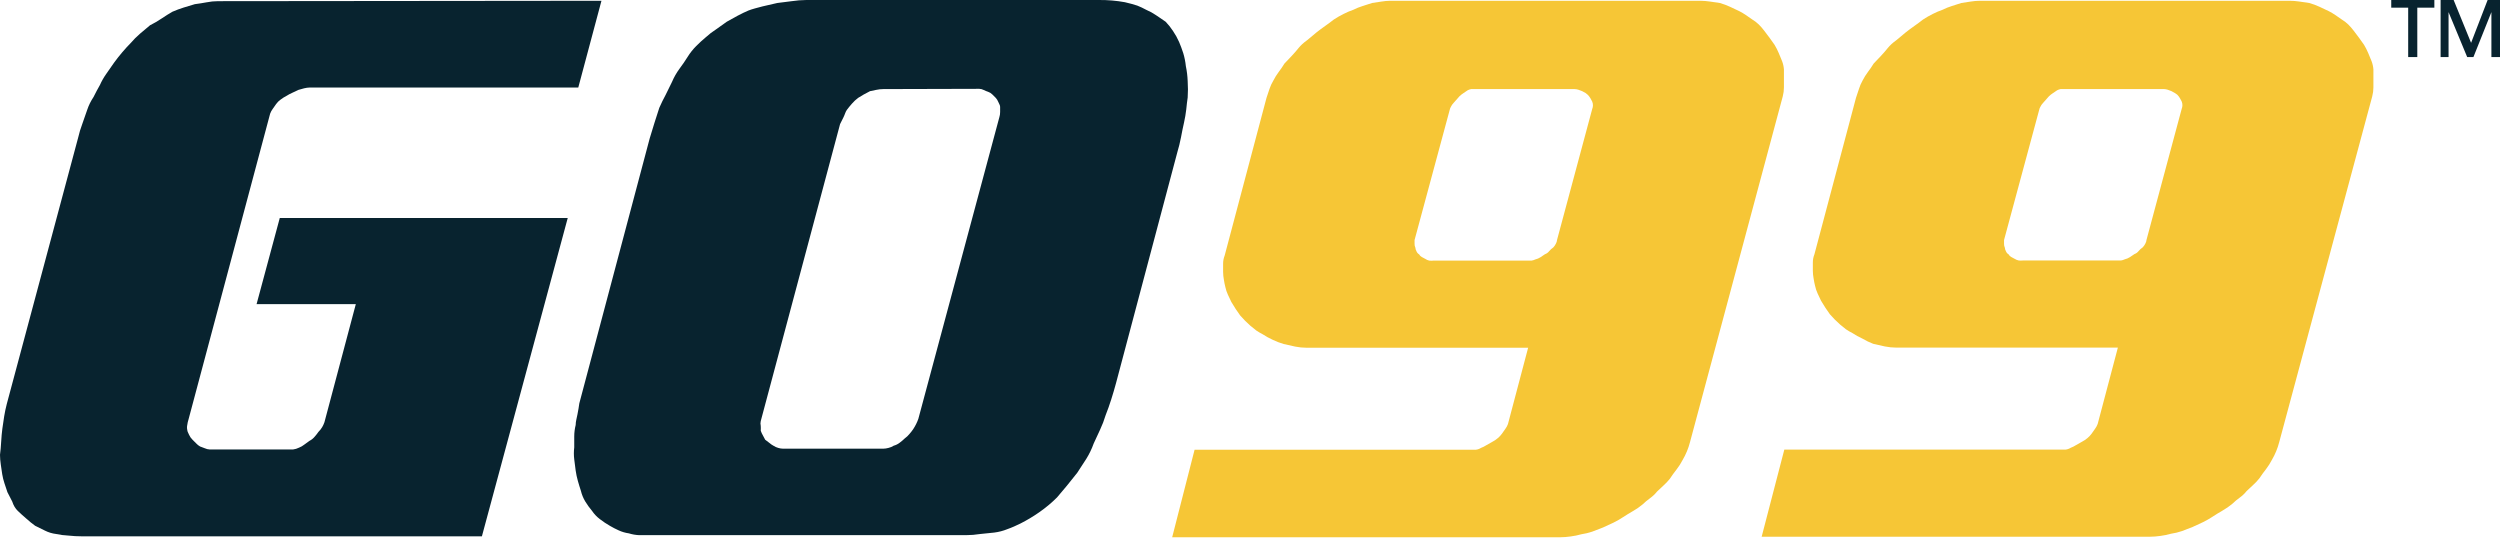
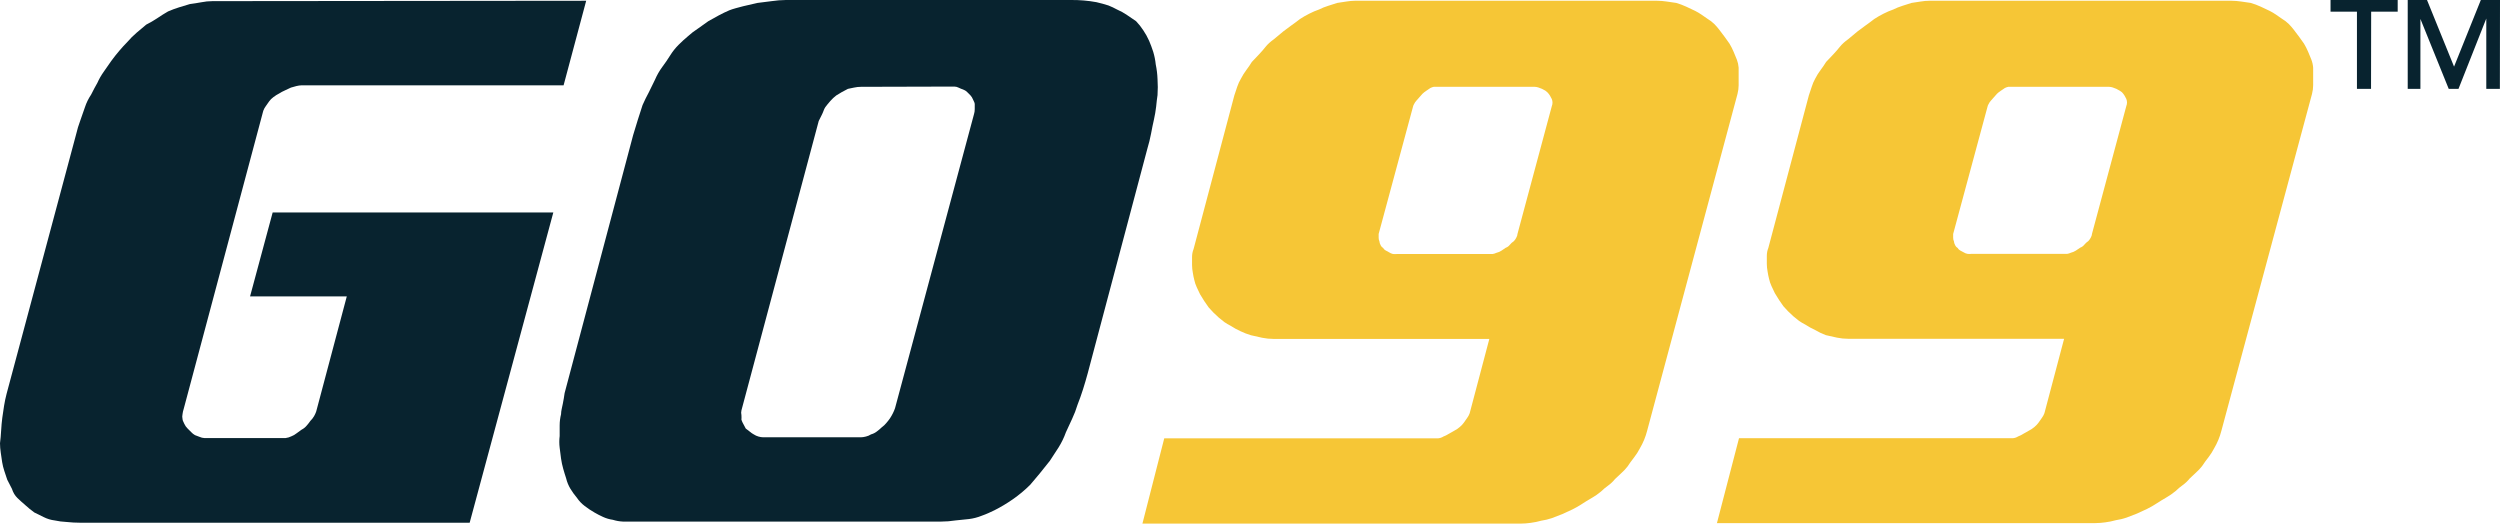
- <svg xmlns="http://www.w3.org/2000/svg" height="32px" viewBox="0 0 191.95 41.24">
+ <svg xmlns="http://www.w3.org/2000/svg" viewBox="0 0 196.95 41.24">
  <defs>
-     <style>.cls-3{fill:#08232f;}.cls-4{fill:#f6c636;}</style>
+     <style>.logo-cls-1{fill:#08232f;}.logo-cls-2{fill:#f6c636;}</style>
  </defs>
  <g id="Layer_2" data-name="Layer 2">
    <g id="Layer_1-2" data-name="Layer 1">
-       <path class="cls-3" d="M46.18.06,44.4,6.72H23.78a2.09,2.09,0,0,0-.43.06l-.43.12-.49.23a3,3,0,0,0-.43.23,3,3,0,0,0-.46.29,1.45,1.45,0,0,0-.34.34l-.26.37a1.42,1.42,0,0,0-.2.37L14.47,32.22a2.08,2.08,0,0,0-.09.4.89.89,0,0,0,0,.4c0,.11.09.24.14.37a1.18,1.18,0,0,0,.26.37l.29.29a1.21,1.21,0,0,0,.29.23l.37.14a1,1,0,0,0,.37.09h6l.4,0a1.4,1.4,0,0,0,.46-.14,1.49,1.49,0,0,0,.4-.23l.4-.29a1.26,1.26,0,0,0,.4-.32,3.91,3.91,0,0,0,.29-.37,1.75,1.75,0,0,0,.29-.37,2.11,2.11,0,0,0,.17-.37l2.41-9.07H19.7l1.78-6.61H43.59L37,41.18H6.32a9.9,9.9,0,0,1-1.09-.06A5.45,5.45,0,0,1,4.31,41a2.6,2.6,0,0,1-.86-.26l-.75-.37A7.76,7.76,0,0,1,2,39.8q-.34-.29-.63-.57t-.43-.72c-.13-.25-.26-.49-.37-.72L.34,37.1a4.56,4.56,0,0,1-.17-.69q-.06-.34-.11-.75A5.38,5.38,0,0,1,0,34.92q.06-.46.09-1t.09-1q.06-.46.14-.95t.2-.95L6,10.57a8.18,8.18,0,0,1,.32-1.06q.2-.54.37-1.06t.49-1q.26-.52.49-.92a5.08,5.08,0,0,1,.49-.86l.6-.86q.29-.4.63-.8c.23-.27.44-.5.63-.69a6.84,6.84,0,0,1,.75-.75l.75-.63a8,8,0,0,0,.89-.52q.43-.29.83-.52a9,9,0,0,1,.86-.32l.86-.26q.46-.06.89-.14a4.53,4.53,0,0,1,.89-.09Z" />
-       <path class="cls-3" d="M61.91,0H84.37a10.61,10.61,0,0,1,2,.17q.52.12.95.26A5.94,5.94,0,0,1,88,.75a4.45,4.45,0,0,1,.78.43l.72.49a4.77,4.77,0,0,1,.57.72,5.3,5.3,0,0,1,.46.83q.17.4.32.86a5.29,5.29,0,0,1,.2,1,6.83,6.83,0,0,1,.14,1.15,9.46,9.46,0,0,1,0,1.26q-.06.4-.11.92a10,10,0,0,1-.17,1q-.12.52-.23,1.12a11.72,11.72,0,0,1-.29,1.18L85.69,29.41q-.17.63-.37,1.26t-.43,1.21A8,8,0,0,1,84.46,33q-.26.55-.49,1.06a6.11,6.11,0,0,1-.57,1.18l-.69,1.06-.8,1-.75.89a10,10,0,0,1-1.38,1.15,11.87,11.87,0,0,1-1.44.86c-.31.15-.63.3-1,.43a4,4,0,0,1-1,.26L75.27,41a7.13,7.13,0,0,1-1.12.09H50c-.31,0-.61,0-.92,0a3.14,3.14,0,0,1-.8-.14,2.76,2.76,0,0,1-.78-.23,7,7,0,0,1-.66-.34,6.65,6.65,0,0,1-.78-.52,2.65,2.65,0,0,1-.6-.63,6,6,0,0,1-.52-.72,2.91,2.91,0,0,1-.34-.83c-.08-.23-.15-.48-.23-.75a6.19,6.19,0,0,1-.17-.8q-.06-.4-.11-.86a3.74,3.74,0,0,1,0-.92v-.83a3.68,3.68,0,0,1,.11-.89c0-.27.09-.55.14-.83s.11-.56.14-.83l5.4-20.33q.17-.57.37-1.21l.37-1.15c.15-.34.32-.69.49-1l.49-1a5,5,0,0,1,.57-1c.23-.31.44-.61.63-.92a4.66,4.66,0,0,1,.66-.83q.37-.37.72-.66A5.93,5.93,0,0,1,55,2.24l.8-.57.83-.46c.29-.15.56-.29.83-.4s.71-.22,1.09-.32L59.68.23,60.79.09A8,8,0,0,1,61.91,0Zm5.92,6.84a2.55,2.55,0,0,0-.55.06L66.8,7l-.49.26-.43.26a3.11,3.11,0,0,0-.46.43c-.15.17-.29.34-.4.49s-.16.38-.26.57l-.26.52-6.09,22.8a.79.79,0,0,0,0,.37,2.75,2.75,0,0,1,0,.37,2,2,0,0,0,.17.37l.17.32.34.26a1.53,1.53,0,0,0,.29.2,1.28,1.28,0,0,0,.37.17,1.35,1.35,0,0,0,.37.06h7.7a1.67,1.67,0,0,0,.4-.06,1.25,1.25,0,0,0,.4-.17,1.29,1.29,0,0,0,.46-.23,3.93,3.93,0,0,0,.4-.34,1.72,1.72,0,0,0,.34-.32,4,4,0,0,0,.29-.37,3.8,3.8,0,0,0,.23-.4,3.24,3.24,0,0,0,.17-.4L76.73,9a1.29,1.29,0,0,0,.06-.4v-.4c0-.12-.09-.24-.14-.37a1,1,0,0,0-.2-.32l-.26-.26a.82.82,0,0,0-.32-.2,2.53,2.53,0,0,1-.34-.14.77.77,0,0,0-.34-.09Z" />
-       <path class="cls-4" d="M130.55.06a5.39,5.39,0,0,1,.75.06l.75.11a5.46,5.46,0,0,1,.78.29l.72.34a4.65,4.65,0,0,1,.49.29l.49.34a2.71,2.71,0,0,1,.52.4,4.55,4.55,0,0,1,.4.46q.23.29.43.57l.37.52a5,5,0,0,1,.32.63l.26.63a2.22,2.22,0,0,1,.14.63q0,.34,0,.69t0,.69q0,.34-.09.69l-7.12,26.54a5.29,5.29,0,0,1-.57,1.38,4.45,4.45,0,0,1-.46.72q-.29.37-.52.72a4.06,4.06,0,0,1-.49.52l-.49.46a2.8,2.8,0,0,1-.55.52,4.6,4.6,0,0,0-.55.46,5.11,5.11,0,0,1-.75.52q-.4.23-.75.46a6.92,6.92,0,0,1-.75.43l-.8.37c-.27.11-.55.22-.83.32a4.7,4.7,0,0,1-.83.2,5.65,5.65,0,0,1-.83.17,5.84,5.84,0,0,1-.78.06H90l1.72-6.72h21.19l.4,0a.91.91,0,0,0,.4-.14,1.92,1.92,0,0,0,.4-.2l.46-.26a2.12,2.12,0,0,0,.43-.29,1.77,1.77,0,0,0,.32-.34l.26-.37a1.48,1.48,0,0,0,.2-.37l1.55-5.86h-17a4.53,4.53,0,0,1-.89-.09l-.89-.2a5.47,5.47,0,0,1-.83-.32,5.77,5.77,0,0,1-.78-.43,4.37,4.37,0,0,1-.49-.29,7.44,7.44,0,0,1-.86-.75l-.37-.4c-.11-.15-.23-.32-.34-.49l-.34-.55q-.12-.23-.26-.55a2.72,2.72,0,0,1-.2-.6q-.06-.23-.11-.55a3.33,3.33,0,0,1-.06-.6v-.63a1.67,1.67,0,0,1,.12-.63L97.24,7.52l.23-.69a3.19,3.19,0,0,1,.29-.63,4.57,4.57,0,0,1,.43-.69,7.44,7.44,0,0,0,.43-.63l.57-.6q.29-.31.52-.6t.66-.6l.72-.6q.29-.23.66-.49t.66-.49a7.13,7.13,0,0,1,.75-.43,5.91,5.91,0,0,1,.75-.32,4.69,4.69,0,0,1,.72-.29l.72-.23.72-.11a4.48,4.48,0,0,1,.66-.06ZM120.9,6.84h-7.75l-.2,0a1.06,1.06,0,0,0-.26.09l-.34.23a2,2,0,0,0-.29.23l-.23.26-.23.26a1.1,1.1,0,0,0-.2.29.7.7,0,0,0-.09.23l-2.7,10v.29a.63.63,0,0,0,.06.29.68.68,0,0,0,.09.29.48.48,0,0,0,.2.23.49.49,0,0,0,.2.2l.26.14a.89.89,0,0,0,.32.14,1.57,1.57,0,0,0,.32,0h7.24l.29,0a1,1,0,0,0,.29-.09,1.26,1.26,0,0,0,.4-.17l.34-.23a.71.71,0,0,0,.32-.23,1.47,1.47,0,0,1,.32-.29,1.1,1.1,0,0,0,.2-.29.68.68,0,0,0,.09-.29l2.7-10.05a.75.75,0,0,0,0-.57l-.14-.26a1.39,1.39,0,0,0-.2-.26l-.17-.14L121.48,7l-.29-.11A1,1,0,0,0,120.9,6.84Z" />
-       <path class="cls-4" d="M175.81.06a5.39,5.39,0,0,1,.75.06l.75.11a5.46,5.46,0,0,1,.78.29l.72.34a4.65,4.65,0,0,1,.49.29l.49.34a2.71,2.71,0,0,1,.52.4,4.55,4.55,0,0,1,.4.46q.23.29.43.57l.37.52a5,5,0,0,1,.32.63l.26.63a2.22,2.22,0,0,1,.14.63q0,.34,0,.69t0,.69q0,.34-.09.69L175,33.94a5.29,5.29,0,0,1-.57,1.38A4.45,4.45,0,0,1,174,36q-.29.37-.52.72a4.06,4.06,0,0,1-.49.52l-.49.46a2.8,2.8,0,0,1-.55.52,4.6,4.6,0,0,0-.55.46,5.11,5.11,0,0,1-.75.52q-.4.23-.75.46a6.92,6.92,0,0,1-.75.43l-.8.37c-.27.11-.55.22-.83.32a4.7,4.7,0,0,1-.83.2,5.65,5.65,0,0,1-.83.17,5.84,5.84,0,0,1-.78.06H135.26L137,34.52h21.19l.4,0a.91.91,0,0,0,.4-.14,1.92,1.92,0,0,0,.4-.2l.46-.26a2.12,2.12,0,0,0,.43-.29,1.77,1.77,0,0,0,.32-.34l.26-.37a1.48,1.48,0,0,0,.2-.37l1.55-5.86h-17a4.53,4.53,0,0,1-.89-.09l-.89-.2A5.47,5.47,0,0,1,143,26a5.77,5.77,0,0,1-.78-.43,4.37,4.37,0,0,1-.49-.29,7.44,7.44,0,0,1-.86-.75l-.37-.4c-.11-.15-.23-.32-.34-.49l-.34-.55q-.12-.23-.26-.55a2.72,2.72,0,0,1-.2-.6q-.06-.23-.11-.55a3.33,3.33,0,0,1-.06-.6v-.63a1.67,1.67,0,0,1,.12-.63L142.5,7.52l.23-.69A3.19,3.19,0,0,1,143,6.2a4.57,4.57,0,0,1,.43-.69,7.44,7.44,0,0,0,.43-.63l.57-.6q.29-.31.52-.6t.66-.6l.72-.6q.29-.23.66-.49t.66-.49a7.13,7.13,0,0,1,.75-.43,5.91,5.91,0,0,1,.75-.32,4.69,4.69,0,0,1,.72-.29l.72-.23.72-.11A4.48,4.48,0,0,1,152,.06Zm-9.65,6.78h-7.75l-.2,0a1.06,1.06,0,0,0-.26.09l-.34.23a2,2,0,0,0-.29.23l-.23.26-.23.26a1.1,1.1,0,0,0-.2.29.7.7,0,0,0-.09.23l-2.7,10v.29a.63.63,0,0,0,.06.29.68.68,0,0,0,.09.29.48.48,0,0,0,.2.23.49.49,0,0,0,.2.2l.26.14A.89.89,0,0,0,155,20a1.57,1.57,0,0,0,.32,0h7.24l.29,0a1,1,0,0,0,.29-.09,1.26,1.26,0,0,0,.4-.17l.34-.23a.71.71,0,0,0,.32-.23,1.47,1.47,0,0,1,.32-.29,1.1,1.1,0,0,0,.2-.29.68.68,0,0,0,.09-.29l2.7-10.05a.75.75,0,0,0,0-.57l-.14-.26a1.39,1.39,0,0,0-.2-.26L167,7.15,166.73,7l-.29-.11A1,1,0,0,0,166.16,6.84Z" />
-       <path class="cls-3" d="M185.6,4.38h-.7V.59h-1.3V0h3.31V.59H185.6Zm6.36,0h-.67V.93l-1.38,3.45h-.48L188,.93V4.38h-.61V0h1l1.34,3.29L191,0H192Z" />
+       <path class="logo-cls-1" d="M46.18.06,44.4,6.72H23.78a2.09,2.09,0,0,0-.43.06l-.43.12-.49.23a3,3,0,0,0-.43.23,3,3,0,0,0-.46.29,1.45,1.45,0,0,0-.34.34l-.26.37a1.42,1.42,0,0,0-.2.37L14.47,32.22a2.08,2.08,0,0,0-.09.4.89.89,0,0,0,0,.4c0,.11.09.24.14.37a1.18,1.18,0,0,0,.26.37l.29.29a1.21,1.21,0,0,0,.29.23l.37.14a1,1,0,0,0,.37.09h6l.4,0a1.4,1.4,0,0,0,.46-.14,1.49,1.49,0,0,0,.4-.23l.4-.29a1.26,1.26,0,0,0,.4-.32,3.91,3.91,0,0,0,.29-.37,1.75,1.75,0,0,0,.29-.37,2.11,2.11,0,0,0,.17-.37l2.41-9.07H19.7l1.78-6.61H43.59L37,41.18H6.32a9.9,9.9,0,0,1-1.09-.06A5.45,5.45,0,0,1,4.31,41a2.6,2.6,0,0,1-.86-.26l-.75-.37A7.76,7.76,0,0,1,2,39.8q-.34-.29-.63-.57t-.43-.72c-.13-.25-.26-.49-.37-.72L.34,37.1a4.56,4.56,0,0,1-.17-.69q-.06-.34-.11-.75A5.38,5.38,0,0,1,0,34.92q.06-.46.09-1t.09-1q.06-.46.14-.95t.2-.95L6,10.57a8.18,8.18,0,0,1,.32-1.06q.2-.54.37-1.06t.49-1q.26-.52.49-.92a5.08,5.08,0,0,1,.49-.86l.6-.86q.29-.4.63-.8c.23-.27.44-.5.63-.69a6.84,6.84,0,0,1,.75-.75l.75-.63a8,8,0,0,0,.89-.52q.43-.29.83-.52a9,9,0,0,1,.86-.32l.86-.26q.46-.06.89-.14a4.53,4.53,0,0,1,.89-.09Z" />
+       <path class="logo-cls-1" d="M61.91,0H84.37a10.61,10.61,0,0,1,2,.17q.52.12.95.26A5.94,5.94,0,0,1,88,.75a4.45,4.45,0,0,1,.78.43l.72.49a4.77,4.77,0,0,1,.57.72,5.3,5.3,0,0,1,.46.83q.17.4.32.86a5.29,5.29,0,0,1,.2,1,6.83,6.83,0,0,1,.14,1.15,9.46,9.46,0,0,1,0,1.26q-.06.4-.11.92a10,10,0,0,1-.17,1q-.12.52-.23,1.12a11.72,11.72,0,0,1-.29,1.18L85.69,29.41q-.17.63-.37,1.26t-.43,1.21A8,8,0,0,1,84.46,33q-.26.55-.49,1.06a6.11,6.11,0,0,1-.57,1.18l-.69,1.06-.8,1-.75.89a10,10,0,0,1-1.38,1.15,11.87,11.87,0,0,1-1.44.86c-.31.15-.63.3-1,.43a4,4,0,0,1-1,.26L75.27,41a7.13,7.13,0,0,1-1.12.09H50c-.31,0-.61,0-.92,0a3.14,3.14,0,0,1-.8-.14,2.76,2.76,0,0,1-.78-.23,7,7,0,0,1-.66-.34,6.65,6.65,0,0,1-.78-.52,2.65,2.65,0,0,1-.6-.63,6,6,0,0,1-.52-.72,2.91,2.91,0,0,1-.34-.83c-.08-.23-.15-.48-.23-.75a6.19,6.19,0,0,1-.17-.8q-.06-.4-.11-.86a3.74,3.74,0,0,1,0-.92v-.83a3.68,3.68,0,0,1,.11-.89c0-.27.09-.55.14-.83s.11-.56.14-.83l5.4-20.33q.17-.57.37-1.21l.37-1.15c.15-.34.32-.69.49-1l.49-1a5,5,0,0,1,.57-1c.23-.31.44-.61.63-.92a4.66,4.66,0,0,1,.66-.83q.37-.37.72-.66A5.93,5.93,0,0,1,55,2.24l.8-.57.83-.46c.29-.15.56-.29.83-.4s.71-.22,1.09-.32L59.68.23,60.79.09A8,8,0,0,1,61.91,0Zm5.92,6.84a2.55,2.55,0,0,0-.55.06L66.8,7l-.49.26-.43.26a3.11,3.11,0,0,0-.46.43c-.15.17-.29.34-.4.49s-.16.38-.26.57l-.26.52-6.09,22.8a.79.79,0,0,0,0,.37,2.75,2.75,0,0,1,0,.37,2,2,0,0,0,.17.37l.17.32.34.26a1.53,1.53,0,0,0,.29.2,1.28,1.28,0,0,0,.37.17,1.35,1.35,0,0,0,.37.06h7.7a1.67,1.67,0,0,0,.4-.06,1.25,1.25,0,0,0,.4-.17,1.29,1.29,0,0,0,.46-.23,3.93,3.93,0,0,0,.4-.34,1.72,1.72,0,0,0,.34-.32,4,4,0,0,0,.29-.37,3.8,3.8,0,0,0,.23-.4,3.24,3.24,0,0,0,.17-.4L76.73,9a1.29,1.29,0,0,0,.06-.4v-.4c0-.12-.09-.24-.14-.37a1,1,0,0,0-.2-.32l-.26-.26a.82.82,0,0,0-.32-.2,2.53,2.53,0,0,1-.34-.14.77.77,0,0,0-.34-.09Z" />
+       <path class="logo-cls-2" d="M130.55.06a5.39,5.39,0,0,1,.75.06l.75.11a5.46,5.46,0,0,1,.78.29l.72.34a4.65,4.65,0,0,1,.49.29l.49.34a2.71,2.71,0,0,1,.52.4,4.55,4.55,0,0,1,.4.46q.23.29.43.57l.37.52a5,5,0,0,1,.32.63l.26.63a2.22,2.22,0,0,1,.14.63q0,.34,0,.69t0,.69q0,.34-.09.69l-7.12,26.54a5.29,5.29,0,0,1-.57,1.38,4.45,4.45,0,0,1-.46.72q-.29.37-.52.72a4.06,4.06,0,0,1-.49.52l-.49.46a2.8,2.8,0,0,1-.55.52,4.6,4.6,0,0,0-.55.46,5.11,5.11,0,0,1-.75.52q-.4.23-.75.46a6.92,6.92,0,0,1-.75.43l-.8.37c-.27.11-.55.22-.83.32a4.7,4.7,0,0,1-.83.2,5.65,5.65,0,0,1-.83.17,5.84,5.84,0,0,1-.78.06H90l1.72-6.72h21.19l.4,0a.91.91,0,0,0,.4-.14,1.92,1.92,0,0,0,.4-.2l.46-.26a2.12,2.12,0,0,0,.43-.29,1.77,1.77,0,0,0,.32-.34l.26-.37a1.48,1.48,0,0,0,.2-.37l1.55-5.86h-17a4.53,4.53,0,0,1-.89-.09l-.89-.2a5.47,5.47,0,0,1-.83-.32,5.77,5.77,0,0,1-.78-.43,4.37,4.37,0,0,1-.49-.29,7.44,7.44,0,0,1-.86-.75l-.37-.4c-.11-.15-.23-.32-.34-.49l-.34-.55q-.12-.23-.26-.55a2.72,2.72,0,0,1-.2-.6q-.06-.23-.11-.55a3.33,3.33,0,0,1-.06-.6v-.63a1.67,1.67,0,0,1,.12-.63L97.24,7.52l.23-.69a3.19,3.19,0,0,1,.29-.63,4.57,4.57,0,0,1,.43-.69,7.44,7.44,0,0,0,.43-.63l.57-.6q.29-.31.52-.6t.66-.6l.72-.6q.29-.23.66-.49t.66-.49a7.13,7.13,0,0,1,.75-.43,5.91,5.91,0,0,1,.75-.32,4.69,4.69,0,0,1,.72-.29l.72-.23.72-.11a4.48,4.48,0,0,1,.66-.06ZM120.9,6.84h-7.75l-.2,0a1.06,1.06,0,0,0-.26.09l-.34.23a2,2,0,0,0-.29.23l-.23.26-.23.26a1.1,1.1,0,0,0-.2.29.7.7,0,0,0-.09.23l-2.7,10v.29a.63.63,0,0,0,.06.29.68.68,0,0,0,.09.29.48.48,0,0,0,.2.23.49.49,0,0,0,.2.2l.26.14a.89.89,0,0,0,.32.14,1.57,1.57,0,0,0,.32,0h7.24l.29,0a1,1,0,0,0,.29-.09,1.26,1.26,0,0,0,.4-.17l.34-.23a.71.71,0,0,0,.32-.23,1.47,1.47,0,0,1,.32-.29,1.1,1.1,0,0,0,.2-.29.68.68,0,0,0,.09-.29l2.7-10.05a.75.75,0,0,0,0-.57l-.14-.26a1.39,1.39,0,0,0-.2-.26l-.17-.14L121.48,7l-.29-.11A1,1,0,0,0,120.9,6.84Z" />
+       <path class="logo-cls-2" d="M175.81.06a5.39,5.39,0,0,1,.75.06l.75.11a5.46,5.46,0,0,1,.78.29l.72.34a4.65,4.65,0,0,1,.49.29l.49.34a2.71,2.71,0,0,1,.52.4,4.55,4.55,0,0,1,.4.46q.23.29.43.57l.37.52a5,5,0,0,1,.32.63l.26.63a2.22,2.22,0,0,1,.14.63q0,.34,0,.69t0,.69q0,.34-.09.69L175,33.94a5.29,5.29,0,0,1-.57,1.38A4.45,4.45,0,0,1,174,36q-.29.37-.52.72a4.06,4.06,0,0,1-.49.52l-.49.46a2.8,2.8,0,0,1-.55.52,4.6,4.6,0,0,0-.55.46,5.11,5.11,0,0,1-.75.52q-.4.23-.75.46a6.92,6.92,0,0,1-.75.43l-.8.37c-.27.11-.55.22-.83.32a4.7,4.7,0,0,1-.83.2,5.65,5.65,0,0,1-.83.17,5.84,5.84,0,0,1-.78.06H135.26L137,34.52h21.19l.4,0a.91.91,0,0,0,.4-.14,1.92,1.92,0,0,0,.4-.2l.46-.26a2.12,2.12,0,0,0,.43-.29,1.77,1.77,0,0,0,.32-.34l.26-.37a1.48,1.48,0,0,0,.2-.37l1.55-5.86h-17a4.53,4.53,0,0,1-.89-.09l-.89-.2A5.47,5.47,0,0,1,143,26a5.77,5.77,0,0,1-.78-.43,4.37,4.37,0,0,1-.49-.29,7.44,7.44,0,0,1-.86-.75l-.37-.4c-.11-.15-.23-.32-.34-.49l-.34-.55q-.12-.23-.26-.55a2.72,2.72,0,0,1-.2-.6q-.06-.23-.11-.55a3.33,3.33,0,0,1-.06-.6v-.63a1.67,1.67,0,0,1,.12-.63L142.5,7.52l.23-.69A3.19,3.19,0,0,1,143,6.2a4.57,4.57,0,0,1,.43-.69,7.44,7.44,0,0,0,.43-.63l.57-.6q.29-.31.52-.6t.66-.6l.72-.6q.29-.23.66-.49t.66-.49a7.13,7.13,0,0,1,.75-.43,5.91,5.91,0,0,1,.75-.32,4.69,4.69,0,0,1,.72-.29l.72-.23.72-.11A4.48,4.48,0,0,1,152,.06Zm-9.65,6.78h-7.75l-.2,0a1.06,1.06,0,0,0-.26.09l-.34.23a2,2,0,0,0-.29.23l-.23.26-.23.26a1.1,1.1,0,0,0-.2.29.7.7,0,0,0-.09.23l-2.7,10v.29a.63.63,0,0,0,.06.29.68.68,0,0,0,.09.29.48.48,0,0,0,.2.23.49.49,0,0,0,.2.2l.26.14A.89.89,0,0,0,155,20a1.57,1.57,0,0,0,.32,0h7.24l.29,0a1,1,0,0,0,.29-.09,1.26,1.26,0,0,0,.4-.17l.34-.23a.71.71,0,0,0,.32-.23,1.47,1.47,0,0,1,.32-.29,1.1,1.1,0,0,0,.2-.29.68.68,0,0,0,.09-.29l2.7-10.05a.75.75,0,0,0,0-.57l-.14-.26a1.39,1.39,0,0,0-.2-.26L167,7.15,166.73,7l-.29-.11A1,1,0,0,0,166.16,6.84Z" />
+       <path class="logo-cls-1" d="M186.79,7h-1.11V.92H183.6V0h5.29V.92h-2.09Zm10.15,0h-1.07V1.46L193.68,7h-.77l-2.23-5.51V7h-1V0h1.52l2.13,5.25L195.44,0h1.51Z" />
    </g>
  </g>
</svg>
